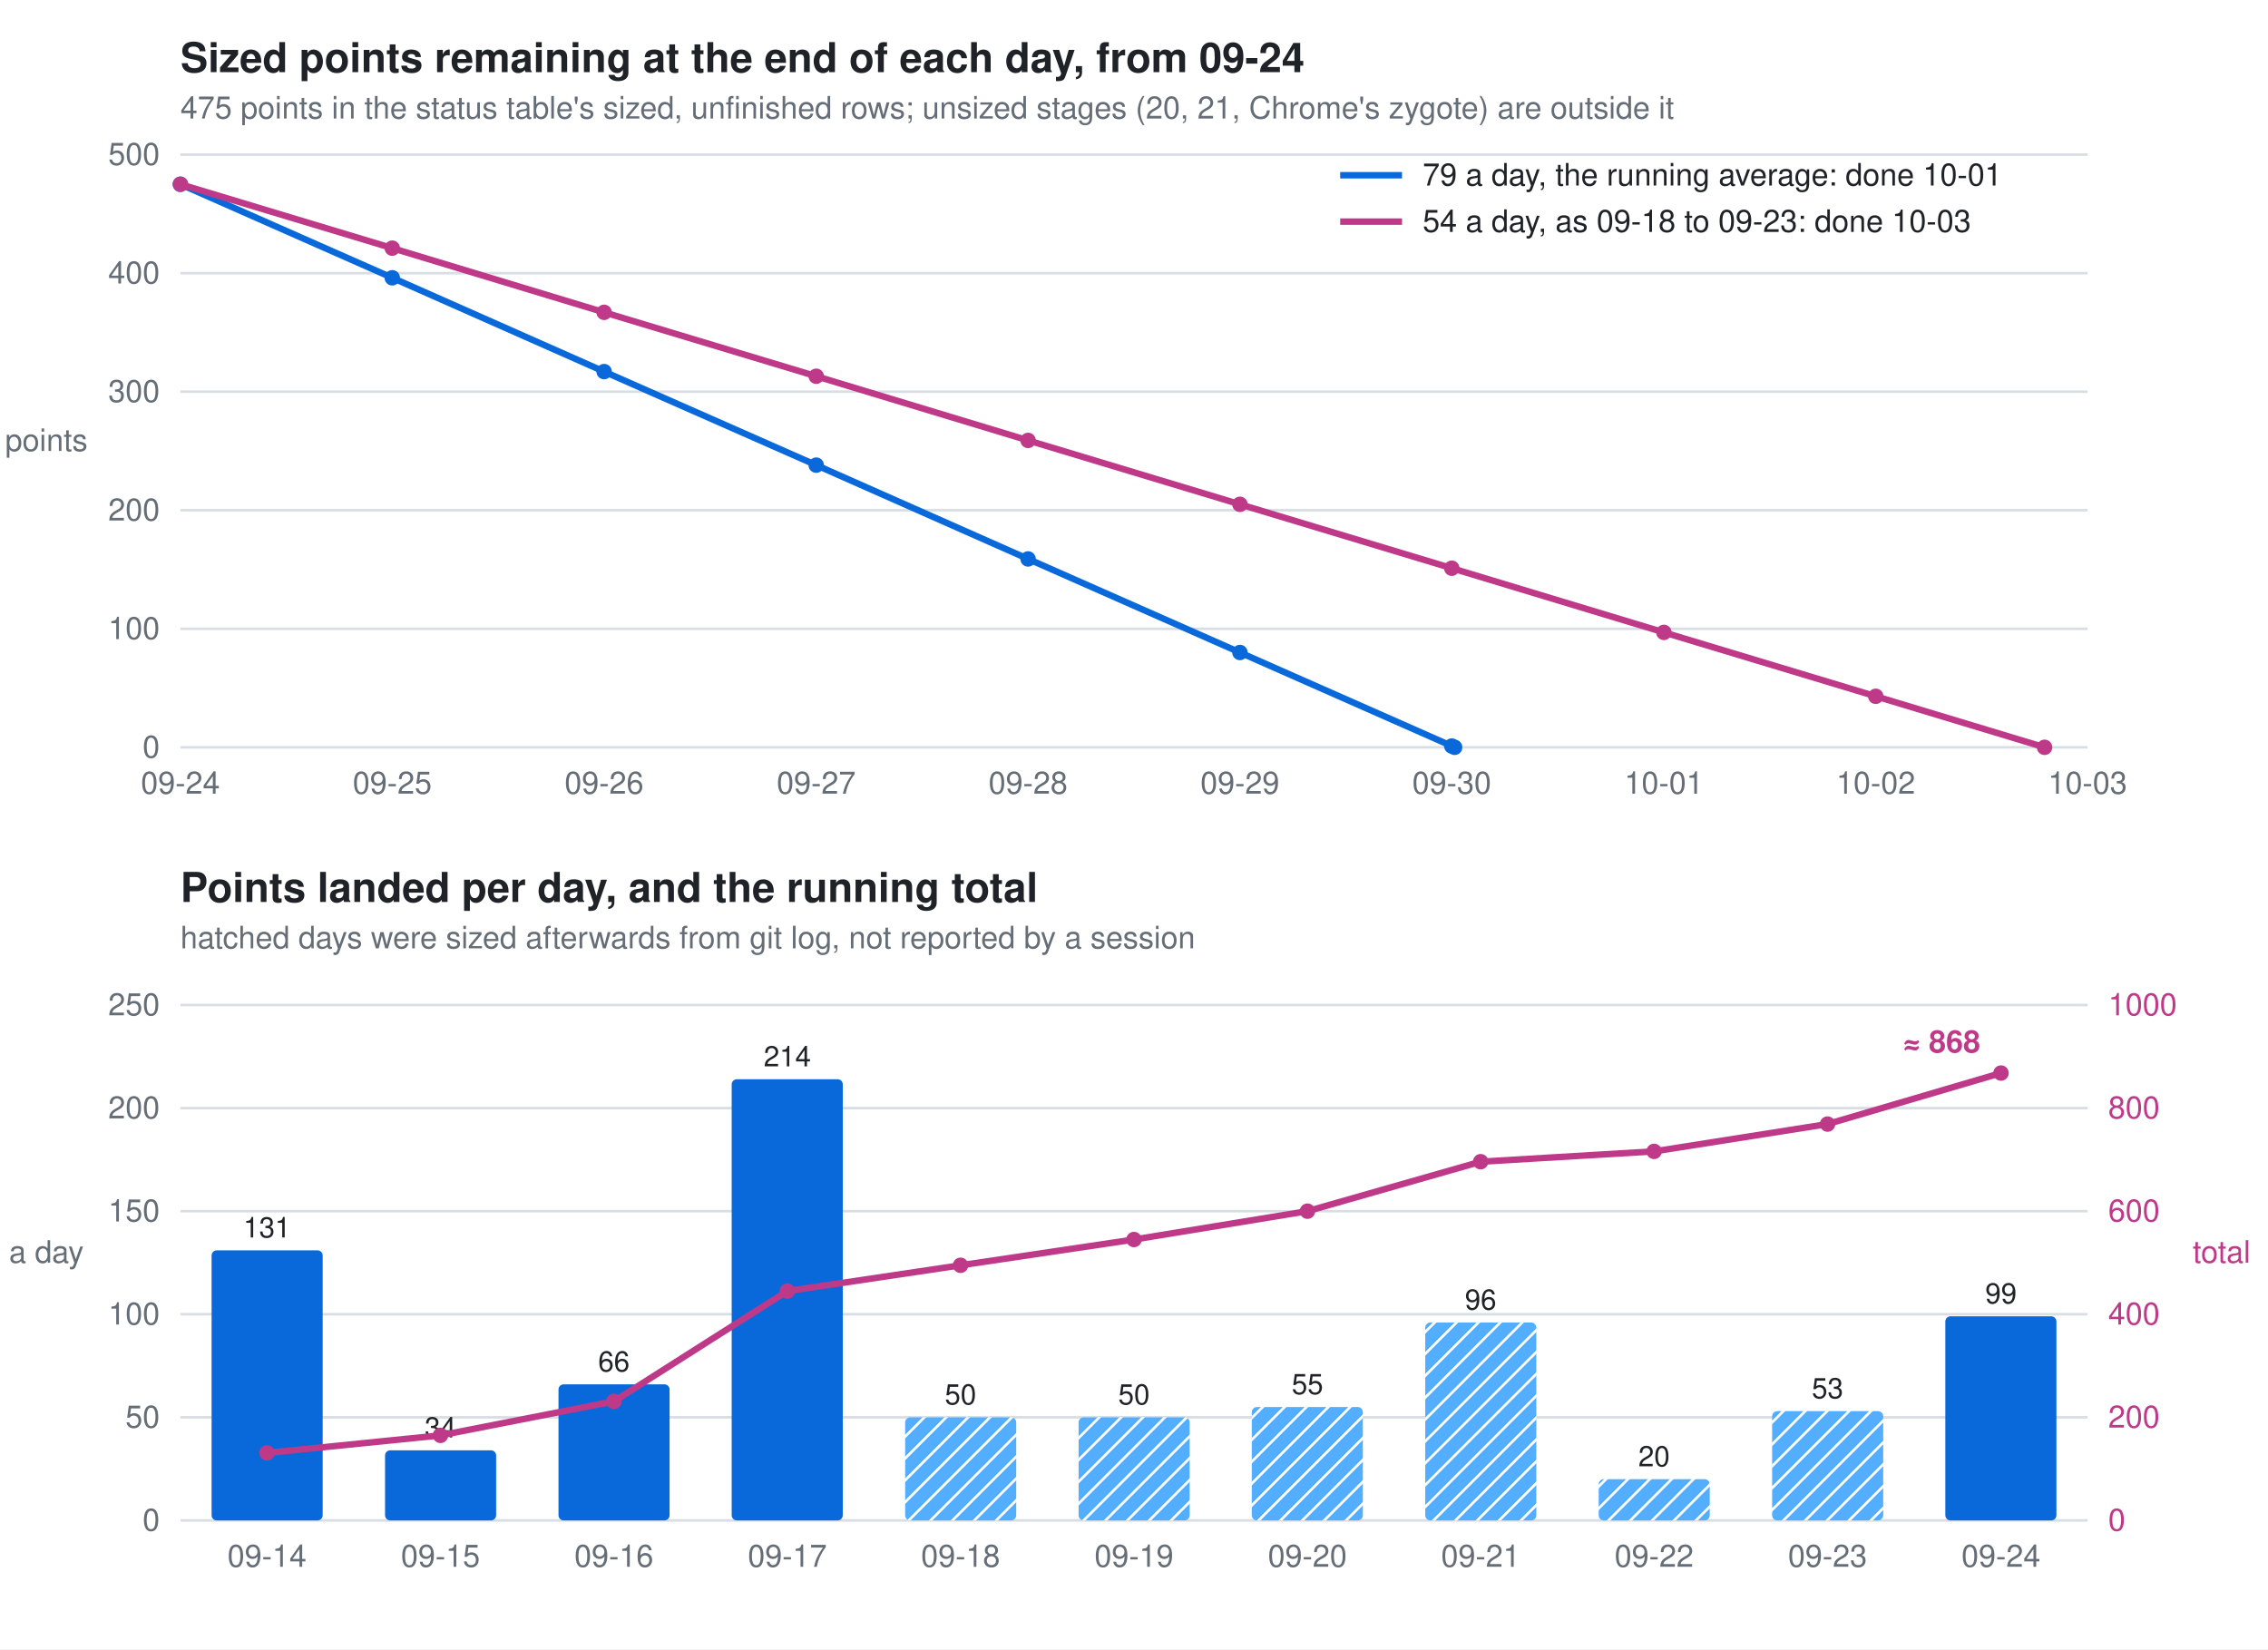
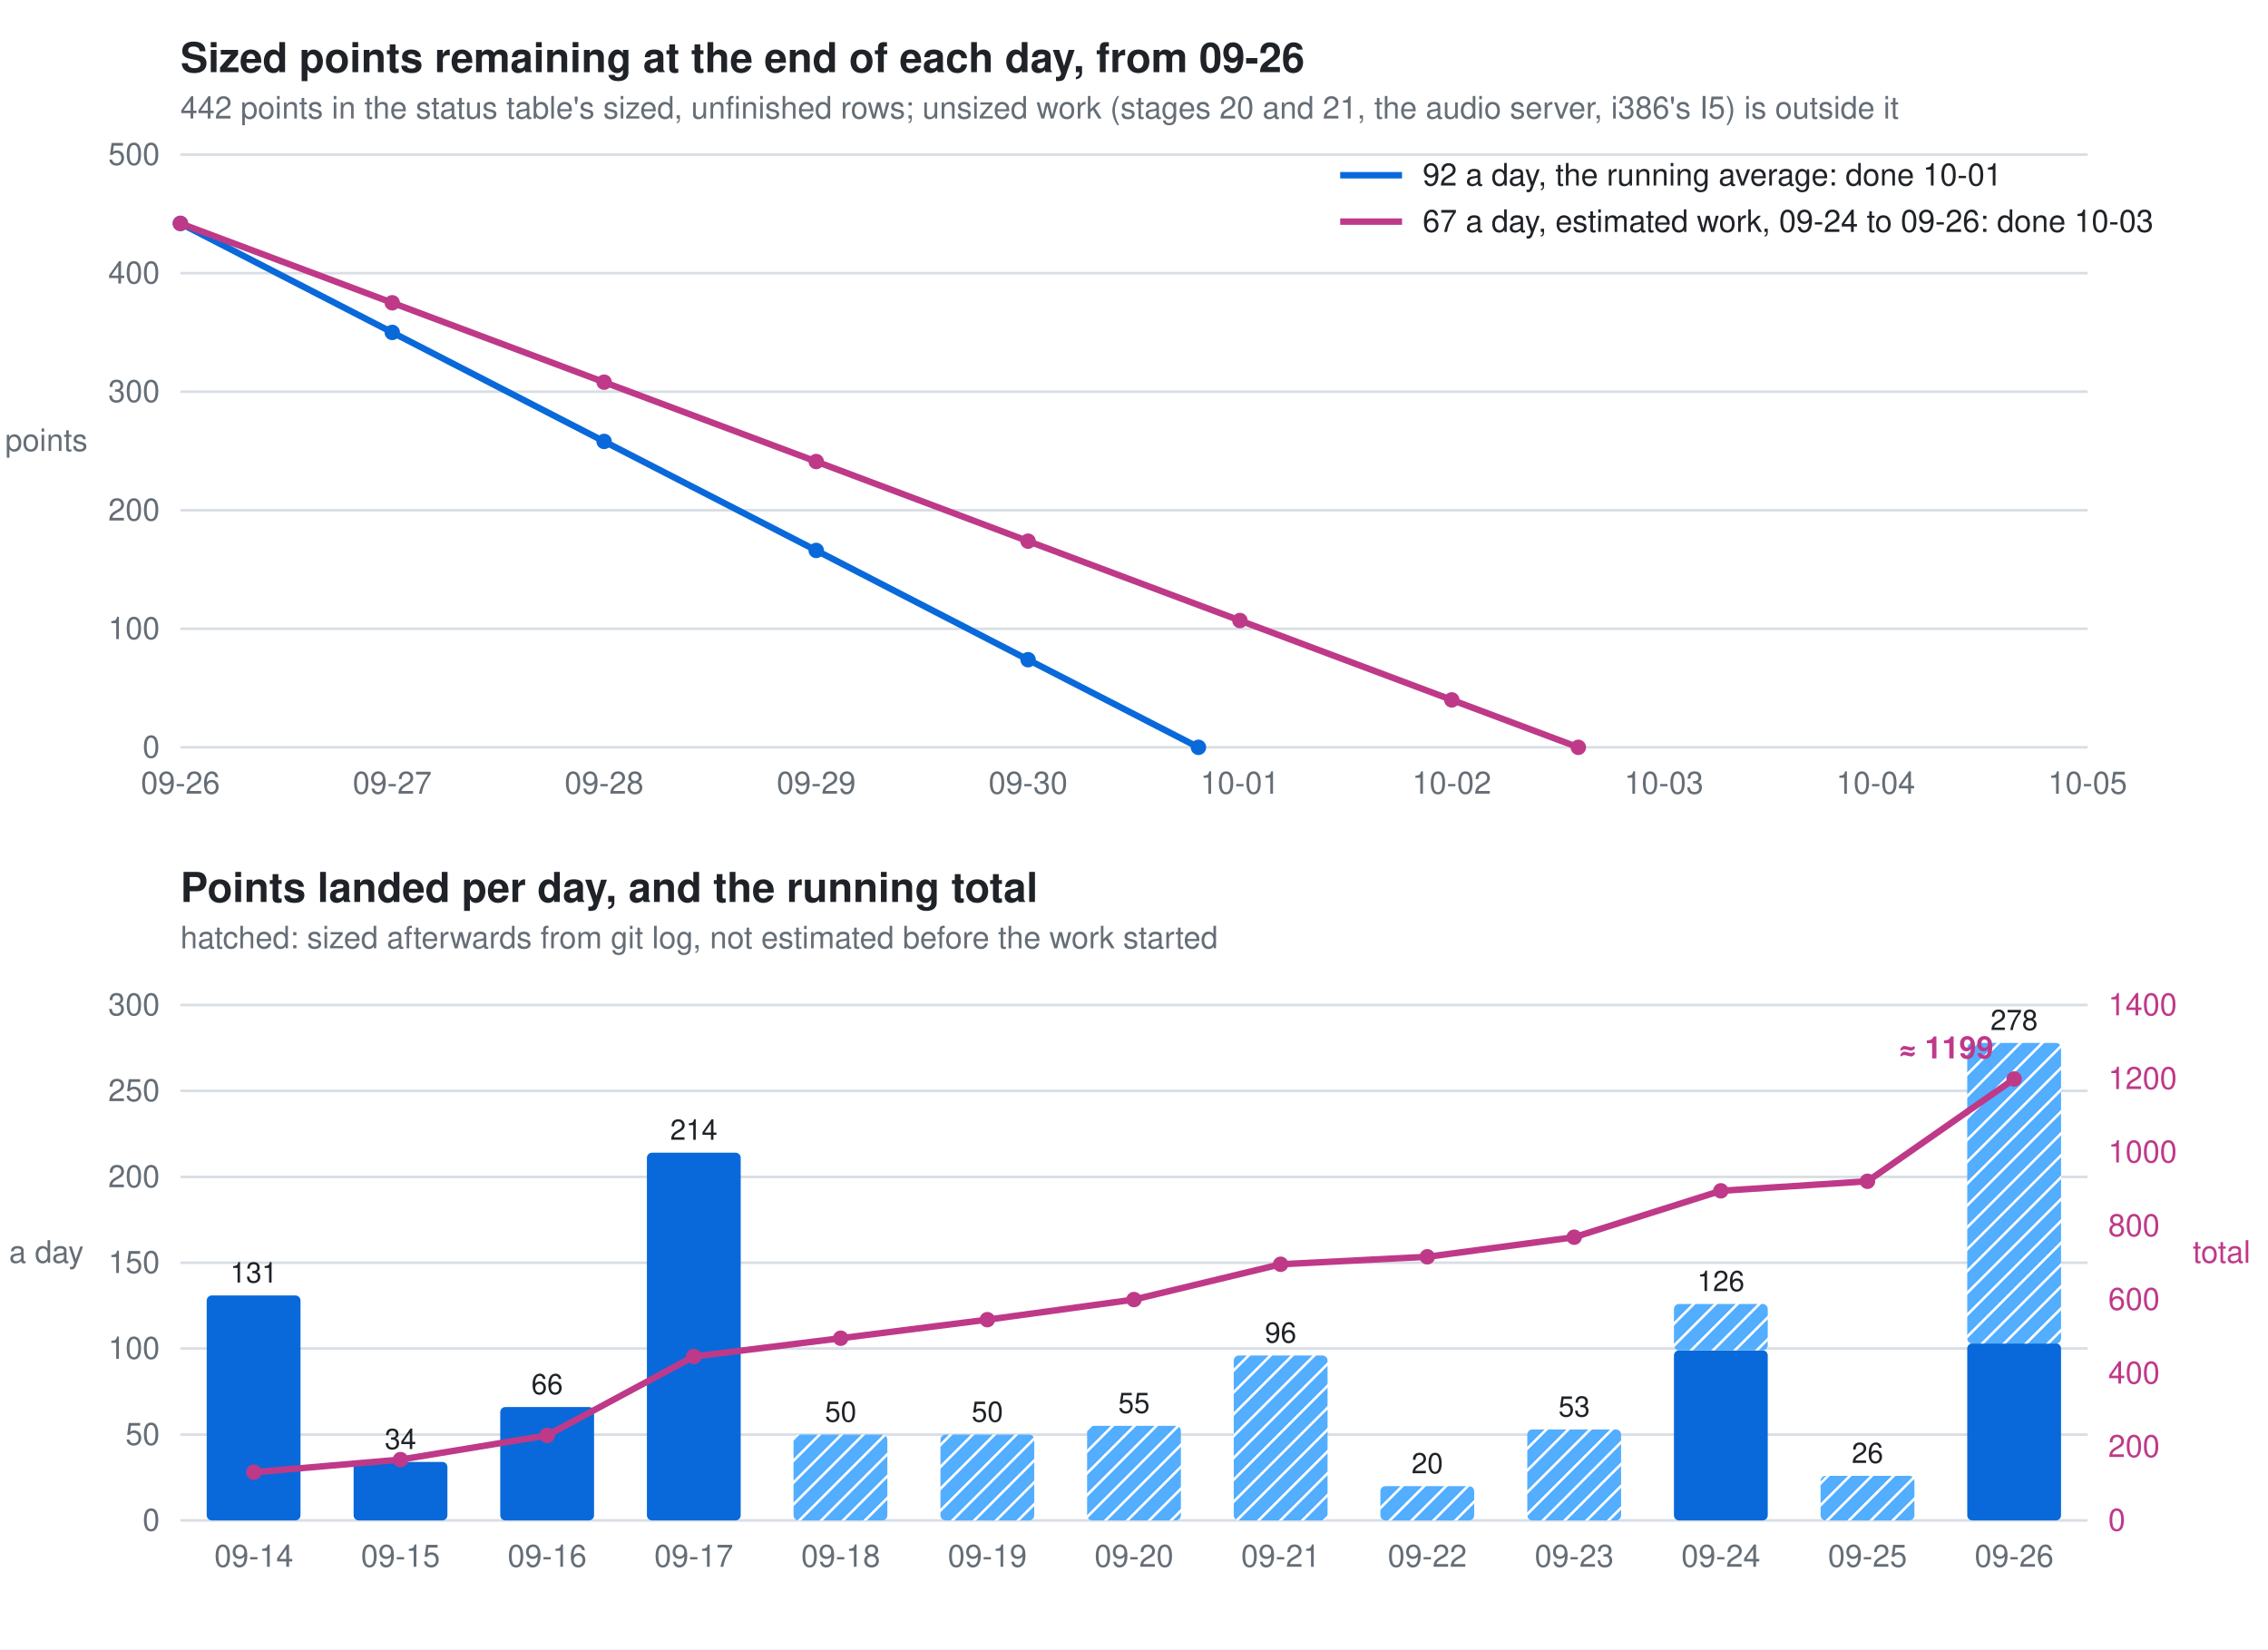
<svg xmlns="http://www.w3.org/2000/svg" width="880" height="640" viewBox="0 0 880 640" font-family="system-ui, -apple-system, 'Segoe UI', Helvetica, Arial, sans-serif" font-size="12" fill="#1f2328">
  <rect width="880" height="640" fill="#ffffff" />
-   <text x="70.0" y="28.0" text-anchor="start" font-size="16" fill="#1f2328" font-weight="bold">Sized points remaining at the end of each day, from 09-24</text>
-   <text x="70.0" y="46.0" text-anchor="start" font-size="12" fill="#656d76" font-weight="normal">475 points in the status table's sized, unfinished rows; unsized stages (20, 21, Chrome's zygote) are outside it</text>
+   <text x="70.0" y="28.0" text-anchor="start" font-size="16" fill="#1f2328" font-weight="bold">Sized points remaining at the end of each day, from 09-26</text>
+   <text x="70.0" y="46.0" text-anchor="start" font-size="12" fill="#656d76" font-weight="normal">442 points in the status table's sized, unfinished rows; unsized work (stages 20 and 21, the audio server, i386's I5) is outside it</text>
  <line x1="70.0" y1="290.0" x2="810.0" y2="290.0" stroke="#d8dee4" stroke-width="1" />
  <text x="62.0" y="294.0" text-anchor="end" font-size="12" fill="#656d76" font-weight="normal">0</text>
  <line x1="70.0" y1="244.0" x2="810.0" y2="244.0" stroke="#d8dee4" stroke-width="1" />
  <text x="62.0" y="248.0" text-anchor="end" font-size="12" fill="#656d76" font-weight="normal">100</text>
  <line x1="70.0" y1="198.0" x2="810.0" y2="198.0" stroke="#d8dee4" stroke-width="1" />
  <text x="62.0" y="202.0" text-anchor="end" font-size="12" fill="#656d76" font-weight="normal">200</text>
  <line x1="70.0" y1="152.0" x2="810.0" y2="152.0" stroke="#d8dee4" stroke-width="1" />
  <text x="62.0" y="156.0" text-anchor="end" font-size="12" fill="#656d76" font-weight="normal">300</text>
  <line x1="70.0" y1="106.0" x2="810.0" y2="106.0" stroke="#d8dee4" stroke-width="1" />
  <text x="62.0" y="110.0" text-anchor="end" font-size="12" fill="#656d76" font-weight="normal">400</text>
  <line x1="70.0" y1="60.0" x2="810.0" y2="60.0" stroke="#d8dee4" stroke-width="1" />
  <text x="62.0" y="64.0" text-anchor="end" font-size="12" fill="#656d76" font-weight="normal">500</text>
-   <text x="70.0" y="308.0" text-anchor="middle" font-size="12" fill="#656d76" font-weight="normal">09-24</text>
-   <text x="152.2" y="308.0" text-anchor="middle" font-size="12" fill="#656d76" font-weight="normal">09-25</text>
-   <text x="234.4" y="308.0" text-anchor="middle" font-size="12" fill="#656d76" font-weight="normal">09-26</text>
-   <text x="316.7" y="308.0" text-anchor="middle" font-size="12" fill="#656d76" font-weight="normal">09-27</text>
-   <text x="398.9" y="308.0" text-anchor="middle" font-size="12" fill="#656d76" font-weight="normal">09-28</text>
-   <text x="481.1" y="308.0" text-anchor="middle" font-size="12" fill="#656d76" font-weight="normal">09-29</text>
-   <text x="563.3" y="308.0" text-anchor="middle" font-size="12" fill="#656d76" font-weight="normal">09-30</text>
-   <text x="645.6" y="308.0" text-anchor="middle" font-size="12" fill="#656d76" font-weight="normal">10-01</text>
-   <text x="727.8" y="308.0" text-anchor="middle" font-size="12" fill="#656d76" font-weight="normal">10-02</text>
-   <text x="810.0" y="308.0" text-anchor="middle" font-size="12" fill="#656d76" font-weight="normal">10-03</text>
+   <text x="70.0" y="308.0" text-anchor="middle" font-size="12" fill="#656d76" font-weight="normal">09-26</text>
+   <text x="152.2" y="308.0" text-anchor="middle" font-size="12" fill="#656d76" font-weight="normal">09-27</text>
+   <text x="234.4" y="308.0" text-anchor="middle" font-size="12" fill="#656d76" font-weight="normal">09-28</text>
+   <text x="316.7" y="308.0" text-anchor="middle" font-size="12" fill="#656d76" font-weight="normal">09-29</text>
+   <text x="398.9" y="308.0" text-anchor="middle" font-size="12" fill="#656d76" font-weight="normal">09-30</text>
+   <text x="481.1" y="308.0" text-anchor="middle" font-size="12" fill="#656d76" font-weight="normal">10-01</text>
+   <text x="563.3" y="308.0" text-anchor="middle" font-size="12" fill="#656d76" font-weight="normal">10-02</text>
+   <text x="645.6" y="308.0" text-anchor="middle" font-size="12" fill="#656d76" font-weight="normal">10-03</text>
+   <text x="727.8" y="308.0" text-anchor="middle" font-size="12" fill="#656d76" font-weight="normal">10-04</text>
+   <text x="810.0" y="308.0" text-anchor="middle" font-size="12" fill="#656d76" font-weight="normal">10-05</text>
  <text x="18.0" y="175.0" text-anchor="middle" font-size="12" fill="#656d76" font-weight="normal">points</text>
-   <polyline points="70.0,71.5 152.2,107.8 234.4,144.2 316.7,180.5 398.9,216.9 481.1,253.2 563.3,289.5 564.4,290.0" fill="none" stroke="#0969da" stroke-width="2.5" stroke-linejoin="round" />
-   <circle cx="70.0" cy="71.5" r="3" fill="#0969da" />
-   <circle cx="152.2" cy="107.8" r="3" fill="#0969da" />
-   <circle cx="234.4" cy="144.2" r="3" fill="#0969da" />
-   <circle cx="316.7" cy="180.5" r="3" fill="#0969da" />
-   <circle cx="398.9" cy="216.9" r="3" fill="#0969da" />
-   <circle cx="481.1" cy="253.2" r="3" fill="#0969da" />
-   <circle cx="563.3" cy="289.5" r="3" fill="#0969da" />
-   <circle cx="564.4" cy="290.0" r="3" fill="#0969da" />
+   <polyline points="70.0,86.7 152.2,129.0 234.4,171.3 316.7,213.6 398.9,256.0 465.0,290.0" fill="none" stroke="#0969da" stroke-width="2.5" stroke-linejoin="round" />
+   <circle cx="70.0" cy="86.7" r="3" fill="#0969da" />
+   <circle cx="152.2" cy="129.0" r="3" fill="#0969da" />
+   <circle cx="234.4" cy="171.3" r="3" fill="#0969da" />
+   <circle cx="316.7" cy="213.6" r="3" fill="#0969da" />
+   <circle cx="398.9" cy="256.0" r="3" fill="#0969da" />
+   <circle cx="465.0" cy="290.0" r="3" fill="#0969da" />
  <line x1="520.0" y1="68.0" x2="544.0" y2="68.0" stroke="#0969da" stroke-width="2.5" />
-   <text x="552.0" y="72.0" text-anchor="start" font-size="12" fill="#1f2328" font-weight="normal">79 a day, the running average: done 10-01</text>
-   <polyline points="70.0,71.5 152.2,96.3 234.4,121.2 316.7,146.0 398.9,170.9 481.1,195.7 563.3,220.5 645.6,245.4 727.8,270.2 793.3,290.0" fill="none" stroke="#bf3989" stroke-width="2.5" stroke-linejoin="round" />
-   <circle cx="70.0" cy="71.5" r="3" fill="#bf3989" />
-   <circle cx="152.2" cy="96.3" r="3" fill="#bf3989" />
-   <circle cx="234.4" cy="121.2" r="3" fill="#bf3989" />
-   <circle cx="316.7" cy="146.0" r="3" fill="#bf3989" />
-   <circle cx="398.9" cy="170.9" r="3" fill="#bf3989" />
-   <circle cx="481.1" cy="195.7" r="3" fill="#bf3989" />
-   <circle cx="563.3" cy="220.5" r="3" fill="#bf3989" />
-   <circle cx="645.6" cy="245.4" r="3" fill="#bf3989" />
-   <circle cx="727.8" cy="270.2" r="3" fill="#bf3989" />
-   <circle cx="793.3" cy="290.0" r="3" fill="#bf3989" />
+   <text x="552.0" y="72.0" text-anchor="start" font-size="12" fill="#1f2328" font-weight="normal">92 a day, the running average: done 10-01</text>
+   <polyline points="70.0,86.7 152.2,117.5 234.4,148.3 316.7,179.1 398.9,210.0 481.1,240.8 563.3,271.6 612.4,290.0" fill="none" stroke="#bf3989" stroke-width="2.5" stroke-linejoin="round" />
+   <circle cx="70.0" cy="86.7" r="3" fill="#bf3989" />
+   <circle cx="152.2" cy="117.5" r="3" fill="#bf3989" />
+   <circle cx="234.4" cy="148.3" r="3" fill="#bf3989" />
+   <circle cx="316.7" cy="179.1" r="3" fill="#bf3989" />
+   <circle cx="398.9" cy="210.0" r="3" fill="#bf3989" />
+   <circle cx="481.1" cy="240.8" r="3" fill="#bf3989" />
+   <circle cx="563.3" cy="271.6" r="3" fill="#bf3989" />
+   <circle cx="612.4" cy="290.0" r="3" fill="#bf3989" />
  <line x1="520.0" y1="86.0" x2="544.0" y2="86.0" stroke="#bf3989" stroke-width="2.5" />
-   <text x="552.0" y="90.0" text-anchor="start" font-size="12" fill="#1f2328" font-weight="normal">54 a day, as 09-18 to 09-23: done 10-03</text>
+   <text x="552.0" y="90.0" text-anchor="start" font-size="12" fill="#1f2328" font-weight="normal">67 a day, estimated work, 09-24 to 09-26: done 10-03</text>
  <text x="70.0" y="350.0" text-anchor="start" font-size="16" fill="#1f2328" font-weight="bold">Points landed per day, and the running total</text>
-   <text x="70.0" y="368.0" text-anchor="start" font-size="12" fill="#656d76" font-weight="normal">hatched days were sized afterwards from git log, not reported by a session</text>
+   <text x="70.0" y="368.0" text-anchor="start" font-size="12" fill="#656d76" font-weight="normal">hatched: sized afterwards from git log, not estimated before the work started</text>
  <defs>
    <pattern id="hatch" width="6" height="6" patternUnits="userSpaceOnUse" patternTransform="rotate(45)">
      <rect width="6" height="6" fill="#54aeff" />
      <line x1="0" y1="0" x2="0" y2="6" stroke="#ffffff" stroke-width="2" />
    </pattern>
  </defs>
  <line x1="70.0" y1="590.0" x2="810.0" y2="590.0" stroke="#d8dee4" stroke-width="1" />
  <text x="62.0" y="594.0" text-anchor="end" font-size="12" fill="#656d76" font-weight="normal">0</text>
-   <line x1="70.0" y1="550.0" x2="810.0" y2="550.0" stroke="#d8dee4" stroke-width="1" />
-   <text x="62.0" y="554.0" text-anchor="end" font-size="12" fill="#656d76" font-weight="normal">50</text>
-   <line x1="70.0" y1="510.0" x2="810.0" y2="510.0" stroke="#d8dee4" stroke-width="1" />
-   <text x="62.0" y="514.0" text-anchor="end" font-size="12" fill="#656d76" font-weight="normal">100</text>
-   <line x1="70.0" y1="470.0" x2="810.0" y2="470.0" stroke="#d8dee4" stroke-width="1" />
-   <text x="62.0" y="474.0" text-anchor="end" font-size="12" fill="#656d76" font-weight="normal">150</text>
-   <line x1="70.0" y1="430.0" x2="810.0" y2="430.0" stroke="#d8dee4" stroke-width="1" />
-   <text x="62.0" y="434.0" text-anchor="end" font-size="12" fill="#656d76" font-weight="normal">200</text>
+   <line x1="70.0" y1="556.7" x2="810.0" y2="556.7" stroke="#d8dee4" stroke-width="1" />
+   <text x="62.0" y="560.7" text-anchor="end" font-size="12" fill="#656d76" font-weight="normal">50</text>
+   <line x1="70.0" y1="523.3" x2="810.0" y2="523.3" stroke="#d8dee4" stroke-width="1" />
+   <text x="62.0" y="527.3" text-anchor="end" font-size="12" fill="#656d76" font-weight="normal">100</text>
+   <line x1="70.0" y1="490.0" x2="810.0" y2="490.0" stroke="#d8dee4" stroke-width="1" />
+   <text x="62.0" y="494.0" text-anchor="end" font-size="12" fill="#656d76" font-weight="normal">150</text>
+   <line x1="70.0" y1="456.7" x2="810.0" y2="456.7" stroke="#d8dee4" stroke-width="1" />
+   <text x="62.0" y="460.7" text-anchor="end" font-size="12" fill="#656d76" font-weight="normal">200</text>
+   <line x1="70.0" y1="423.3" x2="810.0" y2="423.3" stroke="#d8dee4" stroke-width="1" />
+   <text x="62.0" y="427.3" text-anchor="end" font-size="12" fill="#656d76" font-weight="normal">250</text>
  <line x1="70.0" y1="390.0" x2="810.0" y2="390.0" stroke="#d8dee4" stroke-width="1" />
-   <text x="62.0" y="394.0" text-anchor="end" font-size="12" fill="#656d76" font-weight="normal">250</text>
+   <text x="62.0" y="394.0" text-anchor="end" font-size="12" fill="#656d76" font-weight="normal">300</text>
  <text x="818.0" y="594.0" text-anchor="start" font-size="12" fill="#bf3989" font-weight="normal">0</text>
-   <text x="818.0" y="554.0" text-anchor="start" font-size="12" fill="#bf3989" font-weight="normal">200</text>
-   <text x="818.0" y="514.0" text-anchor="start" font-size="12" fill="#bf3989" font-weight="normal">400</text>
-   <text x="818.0" y="474.0" text-anchor="start" font-size="12" fill="#bf3989" font-weight="normal">600</text>
-   <text x="818.0" y="434.0" text-anchor="start" font-size="12" fill="#bf3989" font-weight="normal">800</text>
-   <text x="818.0" y="394.0" text-anchor="start" font-size="12" fill="#bf3989" font-weight="normal">1000</text>
+   <text x="818.0" y="565.4" text-anchor="start" font-size="12" fill="#bf3989" font-weight="normal">200</text>
+   <text x="818.0" y="536.9" text-anchor="start" font-size="12" fill="#bf3989" font-weight="normal">400</text>
+   <text x="818.0" y="508.3" text-anchor="start" font-size="12" fill="#bf3989" font-weight="normal">600</text>
+   <text x="818.0" y="479.7" text-anchor="start" font-size="12" fill="#bf3989" font-weight="normal">800</text>
+   <text x="818.0" y="451.1" text-anchor="start" font-size="12" fill="#bf3989" font-weight="normal">1000</text>
+   <text x="818.0" y="422.6" text-anchor="start" font-size="12" fill="#bf3989" font-weight="normal">1200</text>
+   <text x="818.0" y="394.0" text-anchor="start" font-size="12" fill="#bf3989" font-weight="normal">1400</text>
  <text x="18.0" y="490.0" text-anchor="middle" font-size="12" fill="#656d76" font-weight="normal">a day</text>
  <text x="862.0" y="490.0" text-anchor="middle" font-size="12" fill="#bf3989" font-weight="normal">total</text>
-   <rect x="82.1" y="485.2" width="43.1" height="104.8" rx="2" fill="#0969da" />
-   <text x="103.6" y="480.2" text-anchor="middle" font-size="11" fill="#1f2328" font-weight="normal">131</text>
-   <text x="103.6" y="608.0" text-anchor="middle" font-size="12" fill="#656d76" font-weight="normal">09-14</text>
-   <rect x="149.4" y="562.8" width="43.1" height="27.2" rx="2" fill="#0969da" />
-   <text x="170.9" y="557.8" text-anchor="middle" font-size="11" fill="#1f2328" font-weight="normal">34</text>
-   <text x="170.9" y="608.0" text-anchor="middle" font-size="12" fill="#656d76" font-weight="normal">09-15</text>
-   <rect x="216.7" y="537.2" width="43.1" height="52.8" rx="2" fill="#0969da" />
-   <text x="238.2" y="532.2" text-anchor="middle" font-size="11" fill="#1f2328" font-weight="normal">66</text>
-   <text x="238.2" y="608.0" text-anchor="middle" font-size="12" fill="#656d76" font-weight="normal">09-16</text>
-   <rect x="283.9" y="418.8" width="43.1" height="171.2" rx="2" fill="#0969da" />
-   <text x="305.5" y="413.8" text-anchor="middle" font-size="11" fill="#1f2328" font-weight="normal">214</text>
-   <text x="305.5" y="608.0" text-anchor="middle" font-size="12" fill="#656d76" font-weight="normal">09-17</text>
-   <rect x="351.2" y="550.0" width="43.1" height="40.0" rx="2" fill="url(#hatch)" />
-   <text x="372.7" y="545.0" text-anchor="middle" font-size="11" fill="#1f2328" font-weight="normal">50</text>
-   <text x="372.7" y="608.0" text-anchor="middle" font-size="12" fill="#656d76" font-weight="normal">09-18</text>
-   <rect x="418.5" y="550.0" width="43.1" height="40.0" rx="2" fill="url(#hatch)" />
-   <text x="440.0" y="545.0" text-anchor="middle" font-size="11" fill="#1f2328" font-weight="normal">50</text>
-   <text x="440.0" y="608.0" text-anchor="middle" font-size="12" fill="#656d76" font-weight="normal">09-19</text>
-   <rect x="485.7" y="546.0" width="43.1" height="44.0" rx="2" fill="url(#hatch)" />
-   <text x="507.3" y="541.0" text-anchor="middle" font-size="11" fill="#1f2328" font-weight="normal">55</text>
-   <text x="507.3" y="608.0" text-anchor="middle" font-size="12" fill="#656d76" font-weight="normal">09-20</text>
-   <rect x="553.0" y="513.2" width="43.1" height="76.8" rx="2" fill="url(#hatch)" />
-   <text x="574.5" y="508.2" text-anchor="middle" font-size="11" fill="#1f2328" font-weight="normal">96</text>
-   <text x="574.5" y="608.0" text-anchor="middle" font-size="12" fill="#656d76" font-weight="normal">09-21</text>
-   <rect x="620.3" y="574.0" width="43.1" height="16.0" rx="2" fill="url(#hatch)" />
-   <text x="641.8" y="569.0" text-anchor="middle" font-size="11" fill="#1f2328" font-weight="normal">20</text>
-   <text x="641.8" y="608.0" text-anchor="middle" font-size="12" fill="#656d76" font-weight="normal">09-22</text>
-   <rect x="687.6" y="547.6" width="43.1" height="42.4" rx="2" fill="url(#hatch)" />
-   <text x="709.1" y="542.6" text-anchor="middle" font-size="11" fill="#1f2328" font-weight="normal">53</text>
-   <text x="709.1" y="608.0" text-anchor="middle" font-size="12" fill="#656d76" font-weight="normal">09-23</text>
-   <rect x="754.8" y="510.8" width="43.1" height="79.2" rx="2" fill="#0969da" />
-   <text x="776.4" y="505.8" text-anchor="middle" font-size="11" fill="#1f2328" font-weight="normal">99</text>
-   <text x="776.4" y="608.0" text-anchor="middle" font-size="12" fill="#656d76" font-weight="normal">09-24</text>
-   <polyline points="103.6,563.8 170.9,557.0 238.2,543.8 305.5,501.0 372.7,491.0 440.0,481.0 507.3,470.0 574.5,450.8 641.8,446.8 709.1,436.2 776.4,416.4" fill="none" stroke="#bf3989" stroke-width="2.5" stroke-linejoin="round" />
-   <circle cx="103.6" cy="563.8" r="3" fill="#bf3989" />
-   <circle cx="170.9" cy="557.0" r="3" fill="#bf3989" />
-   <circle cx="238.2" cy="543.8" r="3" fill="#bf3989" />
-   <circle cx="305.5" cy="501.0" r="3" fill="#bf3989" />
-   <circle cx="372.7" cy="491.0" r="3" fill="#bf3989" />
-   <circle cx="440.0" cy="481.0" r="3" fill="#bf3989" />
-   <circle cx="507.3" cy="470.0" r="3" fill="#bf3989" />
-   <circle cx="574.5" cy="450.8" r="3" fill="#bf3989" />
-   <circle cx="641.8" cy="446.8" r="3" fill="#bf3989" />
-   <circle cx="709.1" cy="436.2" r="3" fill="#bf3989" />
-   <circle cx="776.4" cy="416.4" r="3" fill="#bf3989" />
-   <text x="768.4" y="408.4" text-anchor="end" font-size="12" fill="#bf3989" font-weight="bold">≈ 868</text>
+   <rect x="80.2" y="502.7" width="36.4" height="87.3" rx="2" fill="#0969da" />
+   <text x="98.5" y="497.7" text-anchor="middle" font-size="11" fill="#1f2328" font-weight="normal">131</text>
+   <text x="98.5" y="608.0" text-anchor="middle" font-size="12" fill="#656d76" font-weight="normal">09-14</text>
+   <rect x="137.2" y="567.3" width="36.4" height="22.7" rx="2" fill="#0969da" />
+   <text x="155.4" y="562.3" text-anchor="middle" font-size="11" fill="#1f2328" font-weight="normal">34</text>
+   <text x="155.4" y="608.0" text-anchor="middle" font-size="12" fill="#656d76" font-weight="normal">09-15</text>
+   <rect x="194.1" y="546.0" width="36.4" height="44.0" rx="2" fill="#0969da" />
+   <text x="212.3" y="541.0" text-anchor="middle" font-size="11" fill="#1f2328" font-weight="normal">66</text>
+   <text x="212.3" y="608.0" text-anchor="middle" font-size="12" fill="#656d76" font-weight="normal">09-16</text>
+   <rect x="251.0" y="447.3" width="36.4" height="142.7" rx="2" fill="#0969da" />
+   <text x="269.2" y="442.3" text-anchor="middle" font-size="11" fill="#1f2328" font-weight="normal">214</text>
+   <text x="269.2" y="608.0" text-anchor="middle" font-size="12" fill="#656d76" font-weight="normal">09-17</text>
+   <rect x="307.9" y="556.7" width="36.4" height="33.3" rx="2" fill="url(#hatch)" />
+   <text x="326.2" y="551.7" text-anchor="middle" font-size="11" fill="#1f2328" font-weight="normal">50</text>
+   <text x="326.2" y="608.0" text-anchor="middle" font-size="12" fill="#656d76" font-weight="normal">09-18</text>
+   <rect x="364.9" y="556.7" width="36.4" height="33.3" rx="2" fill="url(#hatch)" />
+   <text x="383.1" y="551.7" text-anchor="middle" font-size="11" fill="#1f2328" font-weight="normal">50</text>
+   <text x="383.1" y="608.0" text-anchor="middle" font-size="12" fill="#656d76" font-weight="normal">09-19</text>
+   <rect x="421.8" y="553.3" width="36.4" height="36.7" rx="2" fill="url(#hatch)" />
+   <text x="440.0" y="548.3" text-anchor="middle" font-size="11" fill="#1f2328" font-weight="normal">55</text>
+   <text x="440.0" y="608.0" text-anchor="middle" font-size="12" fill="#656d76" font-weight="normal">09-20</text>
+   <rect x="478.7" y="526.0" width="36.4" height="64.0" rx="2" fill="url(#hatch)" />
+   <text x="496.9" y="521.0" text-anchor="middle" font-size="11" fill="#1f2328" font-weight="normal">96</text>
+   <text x="496.9" y="608.0" text-anchor="middle" font-size="12" fill="#656d76" font-weight="normal">09-21</text>
+   <rect x="535.6" y="576.7" width="36.4" height="13.3" rx="2" fill="url(#hatch)" />
+   <text x="553.8" y="571.7" text-anchor="middle" font-size="11" fill="#1f2328" font-weight="normal">20</text>
+   <text x="553.8" y="608.0" text-anchor="middle" font-size="12" fill="#656d76" font-weight="normal">09-22</text>
+   <rect x="592.6" y="554.7" width="36.4" height="35.3" rx="2" fill="url(#hatch)" />
+   <text x="610.8" y="549.7" text-anchor="middle" font-size="11" fill="#1f2328" font-weight="normal">53</text>
+   <text x="610.8" y="608.0" text-anchor="middle" font-size="12" fill="#656d76" font-weight="normal">09-23</text>
+   <rect x="649.5" y="524.0" width="36.4" height="66.0" rx="2" fill="#0969da" />
+   <rect x="649.5" y="506.0" width="36.4" height="18.0" rx="2" fill="url(#hatch)" />
+   <text x="667.7" y="501.0" text-anchor="middle" font-size="11" fill="#1f2328" font-weight="normal">126</text>
+   <text x="667.7" y="608.0" text-anchor="middle" font-size="12" fill="#656d76" font-weight="normal">09-24</text>
+   <rect x="706.4" y="572.7" width="36.4" height="17.3" rx="2" fill="url(#hatch)" />
+   <text x="724.6" y="567.7" text-anchor="middle" font-size="11" fill="#1f2328" font-weight="normal">26</text>
+   <text x="724.6" y="608.0" text-anchor="middle" font-size="12" fill="#656d76" font-weight="normal">09-25</text>
+   <rect x="763.3" y="521.3" width="36.4" height="68.7" rx="2" fill="#0969da" />
+   <rect x="763.3" y="404.7" width="36.4" height="116.7" rx="2" fill="url(#hatch)" />
+   <text x="781.5" y="399.7" text-anchor="middle" font-size="11" fill="#1f2328" font-weight="normal">278</text>
+   <text x="781.5" y="608.0" text-anchor="middle" font-size="12" fill="#656d76" font-weight="normal">09-26</text>
+   <polyline points="98.5,571.3 155.4,566.4 212.3,557.0 269.2,526.4 326.2,519.3 383.1,512.1 440.0,504.3 496.9,490.6 553.8,487.7 610.8,480.1 667.7,462.1 724.6,458.4 781.5,418.7" fill="none" stroke="#bf3989" stroke-width="2.5" stroke-linejoin="round" />
+   <circle cx="98.5" cy="571.3" r="3" fill="#bf3989" />
+   <circle cx="155.4" cy="566.4" r="3" fill="#bf3989" />
+   <circle cx="212.3" cy="557.0" r="3" fill="#bf3989" />
+   <circle cx="269.2" cy="526.4" r="3" fill="#bf3989" />
+   <circle cx="326.2" cy="519.3" r="3" fill="#bf3989" />
+   <circle cx="383.1" cy="512.1" r="3" fill="#bf3989" />
+   <circle cx="440.0" cy="504.3" r="3" fill="#bf3989" />
+   <circle cx="496.9" cy="490.6" r="3" fill="#bf3989" />
+   <circle cx="553.8" cy="487.7" r="3" fill="#bf3989" />
+   <circle cx="610.8" cy="480.1" r="3" fill="#bf3989" />
+   <circle cx="667.7" cy="462.1" r="3" fill="#bf3989" />
+   <circle cx="724.6" cy="458.4" r="3" fill="#bf3989" />
+   <circle cx="781.5" cy="418.7" r="3" fill="#bf3989" />
+   <text x="773.5" y="410.7" text-anchor="end" font-size="12" fill="#bf3989" font-weight="bold">≈ 1199</text>
</svg>
